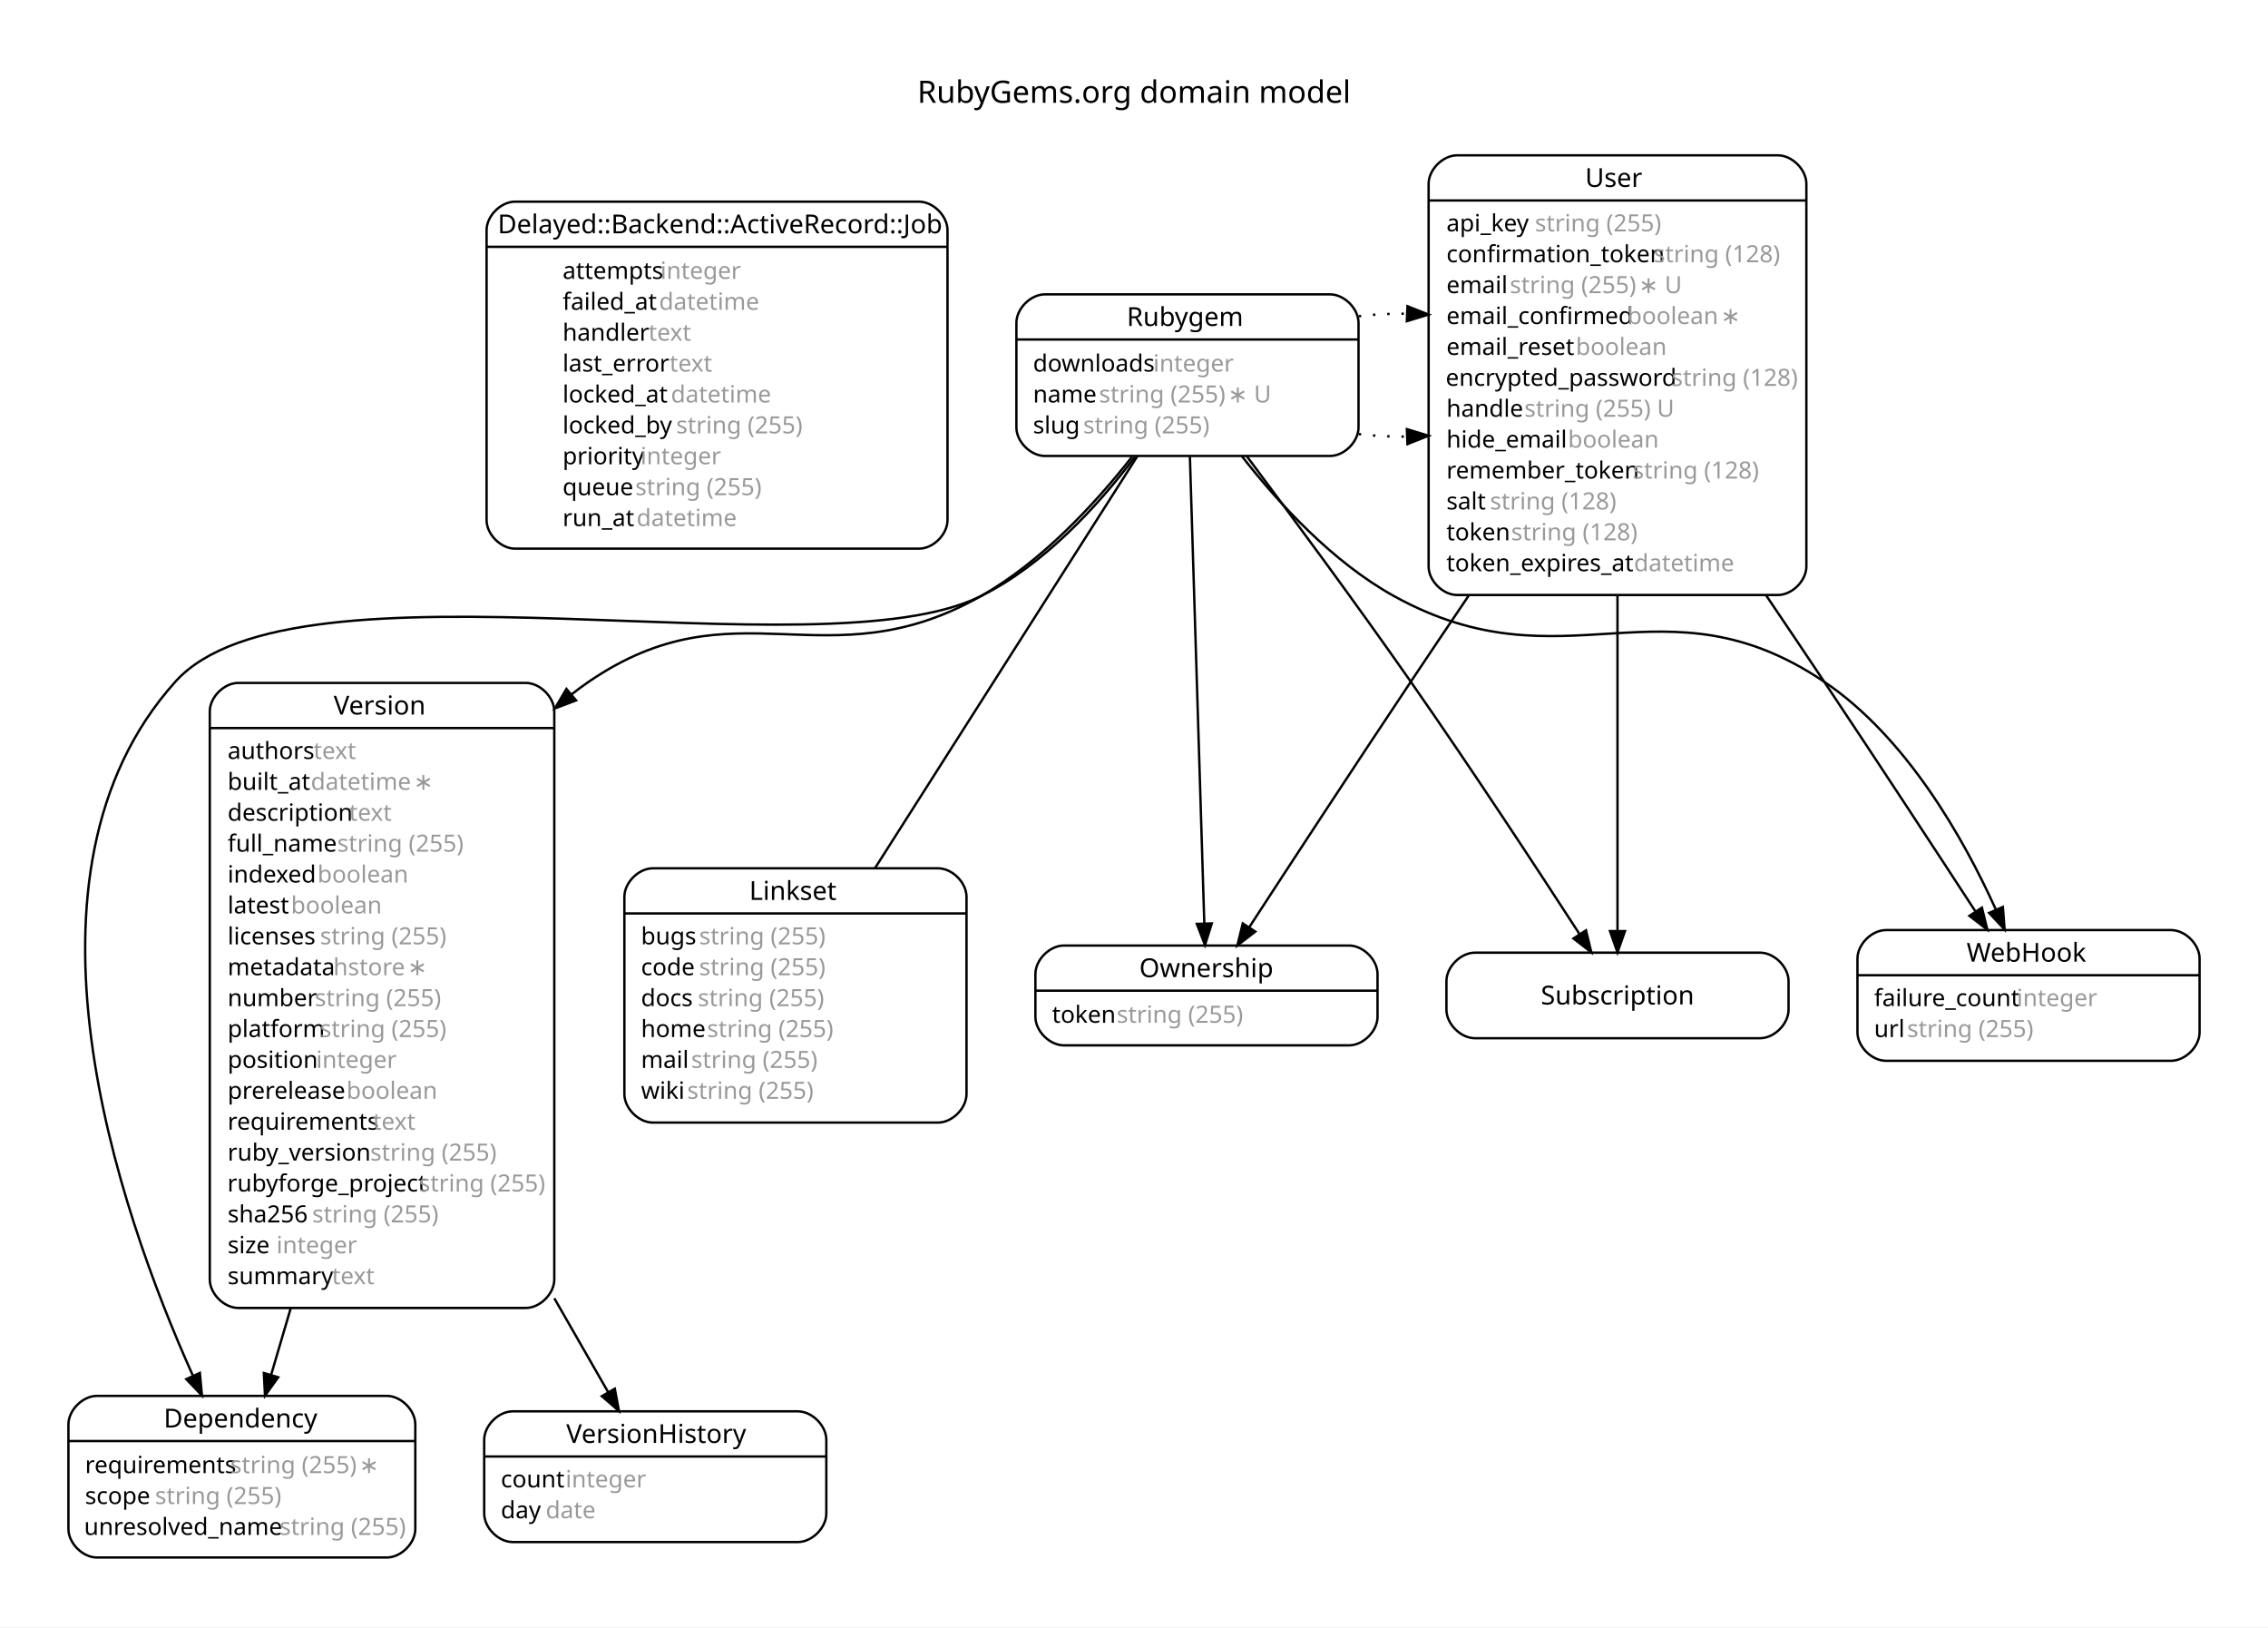
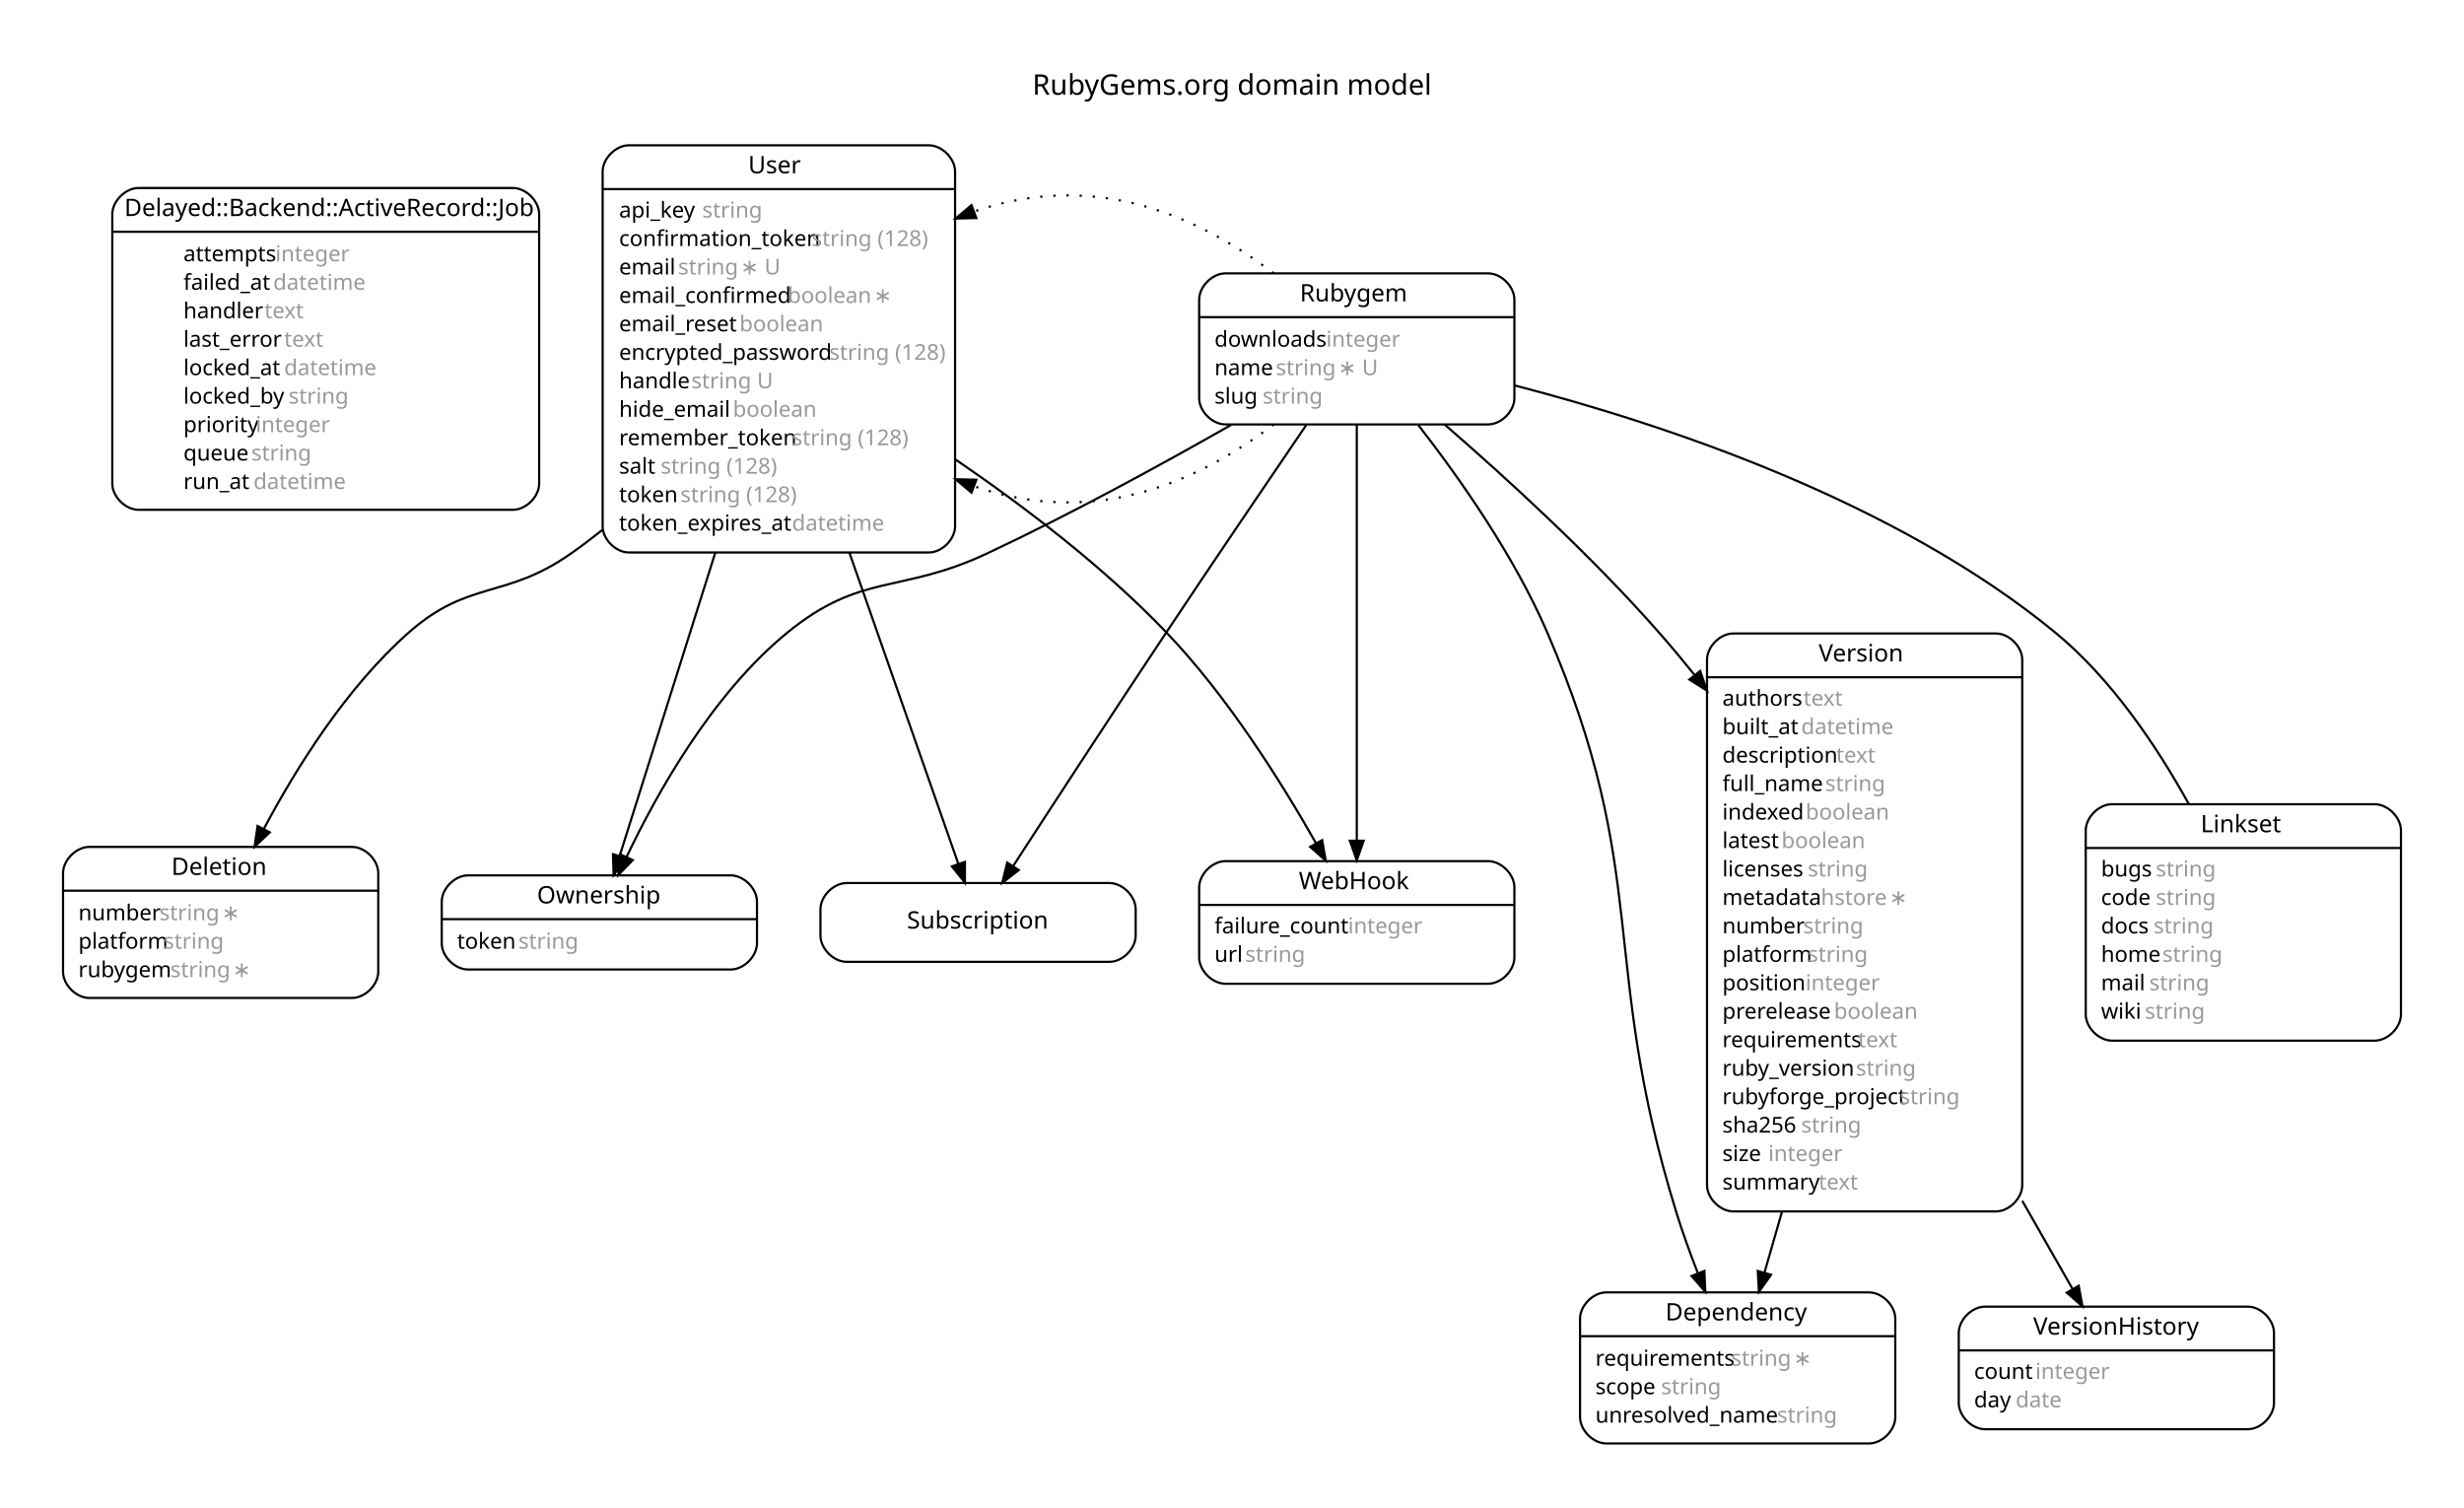
- <svg xmlns="http://www.w3.org/2000/svg" width="955pt" height="685pt" viewBox="0.00 0.00 954.60 684.60">
-   <g id="graph0" class="graph" transform="scale(1 1) rotate(0) translate(28.8 655.8)">
-     <polygon fill="white" stroke="none" points="-28.8,28.8 -28.8,-655.8 925.8,-655.8 925.8,28.8 -28.8,28.8" />
-     <text text-anchor="middle" x="448.5" y="-612.6" font-family="Arial BoldMT" font-size="13.00">RubyGems.org domain model</text>
+ <svg xmlns="http://www.w3.org/2000/svg" width="1126pt" height="689pt" viewBox="0.00 0.00 1125.60 688.60">
+   <g id="graph0" class="graph" transform="scale(1 1) rotate(0) translate(28.8 659.8)">
+     <polygon fill="white" stroke="none" points="-28.8,28.8 -28.8,-659.8 1096.8,-659.8 1096.8,28.8 -28.8,28.8" />
+     <text text-anchor="middle" x="534" y="-616.6" font-family="Arial BoldMT" font-size="13.00">RubyGems.org domain model</text>
    <g id="node1" class="node">
-       <path fill="none" stroke="black" d="M188,-425C188,-425 358,-425 358,-425 364,-425 370,-431 370,-437 370,-437 370,-559 370,-559 370,-565 364,-571 358,-571 358,-571 188,-571 188,-571 182,-571 176,-565 176,-559 176,-559 176,-437 176,-437 176,-431 182,-425 188,-425" />
-       <text text-anchor="start" x="180.674" y="-557.7" font-family="Arial BoldMT" font-size="11.00">Delayed::Backend::ActiveRecord::Job</text>
-       <polyline fill="none" stroke="black" points="176,-552 370,-552 " />
-       <text text-anchor="start" x="208" y="-538.5" font-family="ArialMT" font-size="10.00">attempts </text>
-       <text text-anchor="start" x="249.128" y="-538.5" font-family="Arail ItalicMT" font-size="10.00" fill="#999999">integer</text>
-       <text text-anchor="start" x="208" y="-525.5" font-family="ArialMT" font-size="10.00">failed_at </text>
-       <text text-anchor="start" x="248.586" y="-525.5" font-family="Arail ItalicMT" font-size="10.00" fill="#999999">datetime</text>
-       <text text-anchor="start" x="208" y="-512.5" font-family="ArialMT" font-size="10.00">handler </text>
-       <text text-anchor="start" x="244.138" y="-512.5" font-family="Arail ItalicMT" font-size="10.00" fill="#999999">text</text>
-       <text text-anchor="start" x="208" y="-499.5" font-family="ArialMT" font-size="10.00">last_error </text>
-       <text text-anchor="start" x="253.015" y="-499.5" font-family="Arail ItalicMT" font-size="10.00" fill="#999999">text</text>
-       <text text-anchor="start" x="208" y="-486.5" font-family="ArialMT" font-size="10.00">locked_at </text>
-       <text text-anchor="start" x="253.586" y="-486.5" font-family="Arail ItalicMT" font-size="10.00" fill="#999999">datetime</text>
-       <text text-anchor="start" x="208" y="-473.5" font-family="ArialMT" font-size="10.00">locked_by </text>
-       <text text-anchor="start" x="255.808" y="-473.5" font-family="Arail ItalicMT" font-size="10.00" fill="#999999">string (255)</text>
-       <text text-anchor="start" x="208" y="-460.5" font-family="ArialMT" font-size="10.00">priority </text>
-       <text text-anchor="start" x="240.783" y="-460.5" font-family="Arail ItalicMT" font-size="10.00" fill="#999999">integer</text>
-       <text text-anchor="start" x="208" y="-447.5" font-family="ArialMT" font-size="10.00">queue </text>
-       <text text-anchor="start" x="238.586" y="-447.5" font-family="Arail ItalicMT" font-size="10.00" fill="#999999">string (255)</text>
-       <text text-anchor="start" x="208" y="-434.5" font-family="ArialMT" font-size="10.00">run_at </text>
-       <text text-anchor="start" x="239.133" y="-434.5" font-family="Arail ItalicMT" font-size="10.00" fill="#999999">datetime</text>
+       <path fill="none" stroke="black" d="M34.5,-427C34.5,-427 205.5,-427 205.5,-427 211.5,-427 217.5,-433 217.5,-439 217.5,-439 217.5,-562 217.5,-562 217.5,-568 211.5,-574 205.5,-574 205.5,-574 34.5,-574 34.5,-574 28.5,-574 22.5,-568 22.5,-562 22.5,-562 22.5,-439 22.5,-439 22.5,-433 28.5,-427 34.5,-427" />
+       <text text-anchor="start" x="28" y="-561.2" font-family="Arial BoldMT" font-size="11.00">Delayed::Backend::ActiveRecord::Job</text>
+       <polyline fill="none" stroke="black" points="22.5,-554 217.5,-554 " />
+       <text text-anchor="start" x="55" y="-540.5" font-family="ArialMT" font-size="10.00">attempts </text>
+       <text text-anchor="start" x="97" y="-540.5" font-family="Arail ItalicMT" font-size="10.00" fill="#999999">integer</text>
+       <text text-anchor="start" x="55" y="-527.5" font-family="ArialMT" font-size="10.00">failed_at </text>
+       <text text-anchor="start" x="96" y="-527.5" font-family="Arail ItalicMT" font-size="10.00" fill="#999999">datetime</text>
+       <text text-anchor="start" x="55" y="-514.5" font-family="ArialMT" font-size="10.00">handler </text>
+       <text text-anchor="start" x="92" y="-514.5" font-family="Arail ItalicMT" font-size="10.00" fill="#999999">text</text>
+       <text text-anchor="start" x="55" y="-501.5" font-family="ArialMT" font-size="10.00">last_error </text>
+       <text text-anchor="start" x="101" y="-501.5" font-family="Arail ItalicMT" font-size="10.00" fill="#999999">text</text>
+       <text text-anchor="start" x="55" y="-488.5" font-family="ArialMT" font-size="10.00">locked_at </text>
+       <text text-anchor="start" x="101" y="-488.5" font-family="Arail ItalicMT" font-size="10.00" fill="#999999">datetime</text>
+       <text text-anchor="start" x="55" y="-475.5" font-family="ArialMT" font-size="10.00">locked_by </text>
+       <text text-anchor="start" x="103" y="-475.5" font-family="Arail ItalicMT" font-size="10.00" fill="#999999">string</text>
+       <text text-anchor="start" x="55" y="-462.5" font-family="ArialMT" font-size="10.00">priority </text>
+       <text text-anchor="start" x="88" y="-462.5" font-family="Arail ItalicMT" font-size="10.00" fill="#999999">integer</text>
+       <text text-anchor="start" x="55" y="-449.5" font-family="ArialMT" font-size="10.00">queue </text>
+       <text text-anchor="start" x="86" y="-449.5" font-family="Arail ItalicMT" font-size="10.00" fill="#999999">string</text>
+       <text text-anchor="start" x="55" y="-436.5" font-family="ArialMT" font-size="10.00">run_at </text>
+       <text text-anchor="start" x="87" y="-436.5" font-family="Arail ItalicMT" font-size="10.00" fill="#999999">datetime</text>
    </g>
    <g id="node2" class="node">
-       <path fill="none" stroke="black" d="M12,-0.5C12,-0.5 134,-0.5 134,-0.5 140,-0.5 146,-6.5 146,-12.5 146,-12.5 146,-56.5 146,-56.5 146,-62.5 140,-68.5 134,-68.5 134,-68.5 12,-68.5 12,-68.5 6,-68.5 0,-62.5 0,-56.5 0,-56.5 0,-12.5 0,-12.5 0,-6.5 6,-0.5 12,-0.5" />
-       <text text-anchor="start" x="40.116" y="-55.2" font-family="Arial BoldMT" font-size="11.00">Dependency</text>
-       <polyline fill="none" stroke="black" points="0,-49.5 146,-49.5 " />
-       <text text-anchor="start" x="7" y="-36" font-family="ArialMT" font-size="10.00">requirements </text>
-       <text text-anchor="start" x="68.138" y="-36" font-family="Arail ItalicMT" font-size="10.00" fill="#999999">string (255) ∗</text>
-       <text text-anchor="start" x="7" y="-23" font-family="ArialMT" font-size="10.00">scope </text>
-       <text text-anchor="start" x="36.463" y="-23" font-family="Arail ItalicMT" font-size="10.00" fill="#999999">string (255)</text>
-       <text text-anchor="start" x="6.574" y="-10" font-family="ArialMT" font-size="10.00">unresolved_name </text>
-       <text text-anchor="start" x="88.85" y="-10" font-family="Arail ItalicMT" font-size="10.00" fill="#999999">string (255)</text>
+       <path fill="none" stroke="black" d="M12,-204C12,-204 132,-204 132,-204 138,-204 144,-210 144,-216 144,-216 144,-261 144,-261 144,-267 138,-273 132,-273 132,-273 12,-273 12,-273 6,-273 0,-267 0,-261 0,-261 0,-216 0,-216 0,-210 6,-204 12,-204" />
+       <text text-anchor="start" x="49.5" y="-260.2" font-family="Arial BoldMT" font-size="11.00">Deletion</text>
+       <polyline fill="none" stroke="black" points="0,-253 144,-253 " />
+       <text text-anchor="start" x="7" y="-239.5" font-family="ArialMT" font-size="10.00">number </text>
+       <text text-anchor="start" x="44" y="-239.5" font-family="Arail ItalicMT" font-size="10.00" fill="#999999">string ∗</text>
+       <text text-anchor="start" x="7" y="-226.5" font-family="ArialMT" font-size="10.00">platform </text>
+       <text text-anchor="start" x="46" y="-226.5" font-family="Arail ItalicMT" font-size="10.00" fill="#999999">string</text>
+       <text text-anchor="start" x="7" y="-213.5" font-family="ArialMT" font-size="10.00">rubygem </text>
+       <text text-anchor="start" x="49" y="-213.5" font-family="Arail ItalicMT" font-size="10.00" fill="#999999">string ∗</text>
    </g>
    <g id="node3" class="node">
-       <path fill="none" stroke="black" d="M246,-183.5C246,-183.5 366,-183.5 366,-183.5 372,-183.5 378,-189.5 378,-195.5 378,-195.5 378,-278.5 378,-278.5 378,-284.5 372,-290.5 366,-290.5 366,-290.5 246,-290.5 246,-290.5 240,-290.5 234,-284.5 234,-278.5 234,-278.5 234,-195.5 234,-195.5 234,-189.5 240,-183.5 246,-183.5" />
-       <text text-anchor="start" x="286.573" y="-277.2" font-family="Arial BoldMT" font-size="11.00">Linkset</text>
-       <polyline fill="none" stroke="black" points="234,-271.5 378,-271.5 " />
-       <text text-anchor="start" x="241" y="-258.5" font-family="ArialMT" font-size="10.00">bugs </text>
-       <text text-anchor="start" x="265.463" y="-258.5" font-family="Arail ItalicMT" font-size="10.00" fill="#999999">string (255)</text>
-       <text text-anchor="start" x="241" y="-245.5" font-family="ArialMT" font-size="10.00">code </text>
-       <text text-anchor="start" x="265.463" y="-245.5" font-family="Arail ItalicMT" font-size="10.00" fill="#999999">string (255)</text>
-       <text text-anchor="start" x="241" y="-232.5" font-family="ArialMT" font-size="10.00">docs </text>
-       <text text-anchor="start" x="264.901" y="-232.5" font-family="Arail ItalicMT" font-size="10.00" fill="#999999">string (255)</text>
-       <text text-anchor="start" x="241" y="-219.5" font-family="ArialMT" font-size="10.00">home </text>
-       <text text-anchor="start" x="268.793" y="-219.5" font-family="Arail ItalicMT" font-size="10.00" fill="#999999">string (255)</text>
-       <text text-anchor="start" x="241" y="-206.5" font-family="ArialMT" font-size="10.00">mail </text>
-       <text text-anchor="start" x="262.113" y="-206.5" font-family="Arail ItalicMT" font-size="10.00" fill="#999999">string (255)</text>
-       <text text-anchor="start" x="241" y="-193.5" font-family="ArialMT" font-size="10.00">wiki </text>
-       <text text-anchor="start" x="260.443" y="-193.5" font-family="Arail ItalicMT" font-size="10.00" fill="#999999">string (255)</text>
+       <path fill="none" stroke="black" d="M705,-0.5C705,-0.5 825,-0.5 825,-0.5 831,-0.5 837,-6.5 837,-12.5 837,-12.5 837,-57.5 837,-57.5 837,-63.5 831,-69.5 825,-69.5 825,-69.5 705,-69.5 705,-69.5 699,-69.5 693,-63.5 693,-57.5 693,-57.5 693,-12.5 693,-12.5 693,-6.5 699,-0.5 705,-0.5" />
+       <text text-anchor="start" x="732" y="-56.7" font-family="Arial BoldMT" font-size="11.00">Dependency</text>
+       <polyline fill="none" stroke="black" points="693,-49.5 837,-49.5 " />
+       <text text-anchor="start" x="700" y="-36" font-family="ArialMT" font-size="10.00">requirements </text>
+       <text text-anchor="start" x="762" y="-36" font-family="Arail ItalicMT" font-size="10.00" fill="#999999">string ∗</text>
+       <text text-anchor="start" x="700" y="-23" font-family="ArialMT" font-size="10.00">scope </text>
+       <text text-anchor="start" x="730" y="-23" font-family="Arail ItalicMT" font-size="10.00" fill="#999999">string</text>
+       <text text-anchor="start" x="700" y="-10" font-family="ArialMT" font-size="10.00">unresolved_name </text>
+       <text text-anchor="start" x="783" y="-10" font-family="Arail ItalicMT" font-size="10.00" fill="#999999">string</text>
    </g>
    <g id="node4" class="node">
-       <path fill="none" stroke="black" d="M419,-216C419,-216 539,-216 539,-216 545,-216 551,-222 551,-228 551,-228 551,-246 551,-246 551,-252 545,-258 539,-258 539,-258 419,-258 419,-258 413,-258 407,-252 407,-246 407,-246 407,-228 407,-228 407,-222 413,-216 419,-216" />
-       <text text-anchor="start" x="450.711" y="-244.7" font-family="Arial BoldMT" font-size="11.00">Ownership</text>
-       <polyline fill="none" stroke="black" points="407,-239 551,-239 " />
-       <text text-anchor="start" x="414" y="-225.5" font-family="ArialMT" font-size="10.00">token </text>
-       <text text-anchor="start" x="441.241" y="-225.5" font-family="Arail ItalicMT" font-size="10.00" fill="#999999">string (255)</text>
+       <path fill="none" stroke="black" d="M936,-184.5C936,-184.5 1056,-184.5 1056,-184.5 1062,-184.5 1068,-190.5 1068,-196.5 1068,-196.5 1068,-280.5 1068,-280.5 1068,-286.5 1062,-292.5 1056,-292.5 1056,-292.5 936,-292.5 936,-292.5 930,-292.5 924,-286.5 924,-280.5 924,-280.5 924,-196.5 924,-196.5 924,-190.5 930,-184.5 936,-184.5" />
+       <text text-anchor="start" x="976.5" y="-279.7" font-family="Arial BoldMT" font-size="11.00">Linkset</text>
+       <polyline fill="none" stroke="black" points="924,-272.5 1068,-272.5 " />
+       <text text-anchor="start" x="931" y="-259.5" font-family="ArialMT" font-size="10.00">bugs </text>
+       <text text-anchor="start" x="956" y="-259.5" font-family="Arail ItalicMT" font-size="10.00" fill="#999999">string</text>
+       <text text-anchor="start" x="931" y="-246.5" font-family="ArialMT" font-size="10.00">code </text>
+       <text text-anchor="start" x="956" y="-246.5" font-family="Arail ItalicMT" font-size="10.00" fill="#999999">string</text>
+       <text text-anchor="start" x="931" y="-233.5" font-family="ArialMT" font-size="10.00">docs </text>
+       <text text-anchor="start" x="955" y="-233.5" font-family="Arail ItalicMT" font-size="10.00" fill="#999999">string</text>
+       <text text-anchor="start" x="931" y="-220.5" font-family="ArialMT" font-size="10.00">home </text>
+       <text text-anchor="start" x="959" y="-220.5" font-family="Arail ItalicMT" font-size="10.00" fill="#999999">string</text>
+       <text text-anchor="start" x="931" y="-207.5" font-family="ArialMT" font-size="10.00">mail </text>
+       <text text-anchor="start" x="953" y="-207.5" font-family="Arail ItalicMT" font-size="10.00" fill="#999999">string</text>
+       <text text-anchor="start" x="931" y="-194.5" font-family="ArialMT" font-size="10.00">wiki </text>
+       <text text-anchor="start" x="951" y="-194.5" font-family="Arail ItalicMT" font-size="10.00" fill="#999999">string</text>
    </g>
    <g id="node5" class="node">
-       <path fill="none" stroke="black" d="M411,-464C411,-464 531,-464 531,-464 537,-464 543,-470 543,-476 543,-476 543,-520 543,-520 543,-526 537,-532 531,-532 531,-532 411,-532 411,-532 405,-532 399,-526 399,-520 399,-520 399,-476 399,-476 399,-470 405,-464 411,-464" />
-       <text text-anchor="start" x="445.461" y="-518.7" font-family="Arial BoldMT" font-size="11.00">Rubygem</text>
-       <polyline fill="none" stroke="black" points="399,-513 543,-513 " />
-       <text text-anchor="start" x="406" y="-499.5" font-family="ArialMT" font-size="10.00">downloads </text>
-       <text text-anchor="start" x="456.591" y="-499.5" font-family="Arail ItalicMT" font-size="10.00" fill="#999999">integer</text>
-       <text text-anchor="start" x="406" y="-486.5" font-family="ArialMT" font-size="10.00">name </text>
-       <text text-anchor="start" x="433.793" y="-486.5" font-family="Arail ItalicMT" font-size="10.00" fill="#999999">string (255) ∗ U</text>
-       <text text-anchor="start" x="406" y="-473.5" font-family="ArialMT" font-size="10.00">slug </text>
-       <text text-anchor="start" x="427.123" y="-473.5" font-family="Arail ItalicMT" font-size="10.00" fill="#999999">string (255)</text>
+       <path fill="none" stroke="black" d="M185,-217C185,-217 305,-217 305,-217 311,-217 317,-223 317,-229 317,-229 317,-248 317,-248 317,-254 311,-260 305,-260 305,-260 185,-260 185,-260 179,-260 173,-254 173,-248 173,-248 173,-229 173,-229 173,-223 179,-217 185,-217" />
+       <text text-anchor="start" x="216.5" y="-247.2" font-family="Arial BoldMT" font-size="11.00">Ownership</text>
+       <polyline fill="none" stroke="black" points="173,-240 317,-240 " />
+       <text text-anchor="start" x="180" y="-226.5" font-family="ArialMT" font-size="10.00">token </text>
+       <text text-anchor="start" x="208" y="-226.5" font-family="Arail ItalicMT" font-size="10.00" fill="#999999">string</text>
+     </g>
+     <g id="node6" class="node">
+       <path fill="none" stroke="black" d="M531,-466C531,-466 651,-466 651,-466 657,-466 663,-472 663,-478 663,-478 663,-523 663,-523 663,-529 657,-535 651,-535 651,-535 531,-535 531,-535 525,-535 519,-529 519,-523 519,-523 519,-478 519,-478 519,-472 525,-466 531,-466" />
+       <text text-anchor="start" x="565" y="-522.2" font-family="Arial BoldMT" font-size="11.00">Rubygem</text>
+       <polyline fill="none" stroke="black" points="519,-515 663,-515 " />
+       <text text-anchor="start" x="526" y="-501.5" font-family="ArialMT" font-size="10.00">downloads </text>
+       <text text-anchor="start" x="577" y="-501.5" font-family="Arail ItalicMT" font-size="10.00" fill="#999999">integer</text>
+       <text text-anchor="start" x="526" y="-488.5" font-family="ArialMT" font-size="10.00">name </text>
+       <text text-anchor="start" x="554" y="-488.5" font-family="Arail ItalicMT" font-size="10.00" fill="#999999">string ∗ U</text>
+       <text text-anchor="start" x="526" y="-475.5" font-family="ArialMT" font-size="10.00">slug </text>
+       <text text-anchor="start" x="548" y="-475.5" font-family="Arail ItalicMT" font-size="10.00" fill="#999999">string</text>
+     </g>
+     <g id="edge2" class="edge">
+       <path fill="none" stroke="black" d="M618.996,-465.858C638.27,-441.07 663.012,-405.759 678,-371 725.777,-260.2 701.367,-221.28 737,-106 739.812,-96.903 743.287,-87.323 746.821,-78.269" />
+       <polygon fill="black" stroke="black" points="749.797,-79.31 750.208,-69.783 743.946,-76.975 749.797,-79.31" />
+     </g>
+     <g id="edge4" class="edge">
+       <path fill="none" stroke="black" d="M663.066,-483.822C732.327,-465.881 836.965,-430.945 910,-371 935.725,-349.886 956.462,-319.031 971.123,-292.515" />
+     </g>
+     <g id="edge5" class="edge">
+       <path fill="none" stroke="black" d="M533.65,-465.797C501.359,-447.411 460.001,-424.832 422,-407 382.625,-388.523 364.706,-398.49 331,-371 296.752,-343.069 271.409,-297.825 257.416,-268.367" />
+       <polygon fill="black" stroke="black" points="260.246,-266.981 253.607,-260.137 254.529,-269.628 260.246,-266.981" />
+     </g>
+     <g id="node7" class="node">
+       <path fill="none" stroke="black" d="M358,-220.5C358,-220.5 478,-220.5 478,-220.5 484,-220.5 490,-226.5 490,-232.5 490,-232.5 490,-244.5 490,-244.5 490,-250.5 484,-256.5 478,-256.5 478,-256.5 358,-256.5 358,-256.5 352,-256.5 346,-250.5 346,-244.5 346,-244.5 346,-232.5 346,-232.5 346,-226.5 352,-220.5 358,-220.5" />
+       <text text-anchor="start" x="385.5" y="-235.7" font-family="Arial BoldMT" font-size="11.00">Subscription</text>
+     </g>
+     <g id="edge9" class="edge">
+       <path fill="none" stroke="black" d="M567.955,-465.78C550.333,-439.919 525.493,-403.298 504,-371 479.348,-333.955 451.194,-290.727 434.011,-264.238" />
+       <polygon fill="black" stroke="black" points="436.585,-262.418 429.046,-256.58 431.299,-265.845 436.585,-262.418" />
+     </g>
+     <g id="node8" class="node">
+       <path fill="none" stroke="black" d="M258.5,-407.5C258.5,-407.5 395.5,-407.5 395.5,-407.5 401.5,-407.5 407.5,-413.5 407.5,-419.5 407.5,-419.5 407.5,-581.5 407.5,-581.5 407.5,-587.5 401.5,-593.5 395.5,-593.5 395.5,-593.5 258.5,-593.5 258.5,-593.5 252.5,-593.5 246.5,-587.5 246.5,-581.5 246.5,-581.5 246.5,-419.5 246.5,-419.5 246.5,-413.5 252.5,-407.5 258.5,-407.5" />
+       <text text-anchor="start" x="313" y="-580.7" font-family="Arial BoldMT" font-size="11.00">User</text>
+       <polyline fill="none" stroke="black" points="246.5,-573.5 407.5,-573.5 " />
+       <text text-anchor="start" x="254" y="-560.5" font-family="ArialMT" font-size="10.00">api_key </text>
+       <text text-anchor="start" x="292" y="-560.5" font-family="Arail ItalicMT" font-size="10.00" fill="#999999">string</text>
+       <text text-anchor="start" x="254" y="-547.5" font-family="ArialMT" font-size="10.00">confirmation_token </text>
+       <text text-anchor="start" x="342" y="-547.5" font-family="Arail ItalicMT" font-size="10.00" fill="#999999">string (128)</text>
+       <text text-anchor="start" x="254" y="-534.5" font-family="ArialMT" font-size="10.00">email </text>
+       <text text-anchor="start" x="281" y="-534.5" font-family="Arail ItalicMT" font-size="10.00" fill="#999999">string ∗ U</text>
+       <text text-anchor="start" x="254" y="-521.5" font-family="ArialMT" font-size="10.00">email_confirmed </text>
+       <text text-anchor="start" x="331" y="-521.5" font-family="Arail ItalicMT" font-size="10.00" fill="#999999">boolean ∗</text>
+       <text text-anchor="start" x="254" y="-508.5" font-family="ArialMT" font-size="10.00">email_reset </text>
+       <text text-anchor="start" x="309" y="-508.5" font-family="Arail ItalicMT" font-size="10.00" fill="#999999">boolean</text>
+       <text text-anchor="start" x="254" y="-495.5" font-family="ArialMT" font-size="10.00">encrypted_password </text>
+       <text text-anchor="start" x="350" y="-495.5" font-family="Arail ItalicMT" font-size="10.00" fill="#999999">string (128)</text>
+       <text text-anchor="start" x="254" y="-482.5" font-family="ArialMT" font-size="10.00">handle </text>
+       <text text-anchor="start" x="287" y="-482.5" font-family="Arail ItalicMT" font-size="10.00" fill="#999999">string U</text>
+       <text text-anchor="start" x="254" y="-469.5" font-family="ArialMT" font-size="10.00">hide_email </text>
+       <text text-anchor="start" x="306" y="-469.5" font-family="Arail ItalicMT" font-size="10.00" fill="#999999">boolean</text>
+       <text text-anchor="start" x="254" y="-456.5" font-family="ArialMT" font-size="10.00">remember_token </text>
+       <text text-anchor="start" x="333" y="-456.5" font-family="Arail ItalicMT" font-size="10.00" fill="#999999">string (128)</text>
+       <text text-anchor="start" x="254" y="-443.5" font-family="ArialMT" font-size="10.00">salt </text>
+       <text text-anchor="start" x="273" y="-443.5" font-family="Arail ItalicMT" font-size="10.00" fill="#999999">string (128)</text>
+       <text text-anchor="start" x="254" y="-430.5" font-family="ArialMT" font-size="10.00">token </text>
+       <text text-anchor="start" x="282" y="-430.5" font-family="Arail ItalicMT" font-size="10.00" fill="#999999">string (128)</text>
+       <text text-anchor="start" x="254" y="-417.5" font-family="ArialMT" font-size="10.00">token_expires_at </text>
+       <text text-anchor="start" x="333" y="-417.5" font-family="Arail ItalicMT" font-size="10.00" fill="#999999">datetime</text>
+     </g>
+     <g id="edge7" class="edge">
+       <path fill="none" stroke="black" stroke-dasharray="1,5" d="M553.05,-465.975C507.438,-431.444 461.825,-422.034 416.212,-437.743" />
+       <polygon fill="black" stroke="black" points="414.996,-434.835 407.695,-440.968 417.228,-440.727 414.996,-434.835" />
+     </g>
+     <g id="edge8" class="edge">
+       <path fill="none" stroke="black" stroke-dasharray="1,5" d="M553.05,-535.025C507.438,-569.556 461.825,-578.966 416.212,-563.257" />
+       <polygon fill="black" stroke="black" points="417.228,-560.273 407.695,-560.032 414.996,-566.165 417.228,-560.273" />
+     </g>
+     <g id="node9" class="node">
+       <path fill="none" stroke="black" d="M763,-106.5C763,-106.5 883,-106.5 883,-106.5 889,-106.5 895,-112.5 895,-118.5 895,-118.5 895,-358.5 895,-358.5 895,-364.5 889,-370.5 883,-370.5 883,-370.5 763,-370.5 763,-370.5 757,-370.5 751,-364.5 751,-358.5 751,-358.5 751,-118.5 751,-118.5 751,-112.5 757,-106.5 763,-106.5" />
+       <text text-anchor="start" x="802" y="-357.7" font-family="Arial BoldMT" font-size="11.00">Version</text>
+       <polyline fill="none" stroke="black" points="751,-350.5 895,-350.5 " />
+       <text text-anchor="start" x="758" y="-337.5" font-family="ArialMT" font-size="10.00">authors </text>
+       <text text-anchor="start" x="795" y="-337.5" font-family="Arail ItalicMT" font-size="10.00" fill="#999999">text</text>
+       <text text-anchor="start" x="758" y="-324.5" font-family="ArialMT" font-size="10.00">built_at </text>
+       <text text-anchor="start" x="794" y="-324.5" font-family="Arail ItalicMT" font-size="10.00" fill="#999999">datetime</text>
+       <text text-anchor="start" x="758" y="-311.5" font-family="ArialMT" font-size="10.00">description </text>
+       <text text-anchor="start" x="810" y="-311.5" font-family="Arail ItalicMT" font-size="10.00" fill="#999999">text</text>
+       <text text-anchor="start" x="758" y="-298.5" font-family="ArialMT" font-size="10.00">full_name </text>
+       <text text-anchor="start" x="805" y="-298.5" font-family="Arail ItalicMT" font-size="10.00" fill="#999999">string</text>
+       <text text-anchor="start" x="758" y="-285.5" font-family="ArialMT" font-size="10.00">indexed </text>
+       <text text-anchor="start" x="796" y="-285.5" font-family="Arail ItalicMT" font-size="10.00" fill="#999999">boolean</text>
+       <text text-anchor="start" x="758" y="-272.5" font-family="ArialMT" font-size="10.00">latest </text>
+       <text text-anchor="start" x="785" y="-272.5" font-family="Arail ItalicMT" font-size="10.00" fill="#999999">boolean</text>
+       <text text-anchor="start" x="758" y="-259.5" font-family="ArialMT" font-size="10.00">licenses </text>
+       <text text-anchor="start" x="797" y="-259.5" font-family="Arail ItalicMT" font-size="10.00" fill="#999999">string</text>
+       <text text-anchor="start" x="758" y="-246.5" font-family="ArialMT" font-size="10.00">metadata </text>
+       <text text-anchor="start" x="803" y="-246.5" font-family="Arail ItalicMT" font-size="10.00" fill="#999999">hstore ∗</text>
+       <text text-anchor="start" x="758" y="-233.5" font-family="ArialMT" font-size="10.00">number </text>
+       <text text-anchor="start" x="795" y="-233.5" font-family="Arail ItalicMT" font-size="10.00" fill="#999999">string</text>
+       <text text-anchor="start" x="758" y="-220.5" font-family="ArialMT" font-size="10.00">platform </text>
+       <text text-anchor="start" x="797" y="-220.5" font-family="Arail ItalicMT" font-size="10.00" fill="#999999">string</text>
+       <text text-anchor="start" x="758" y="-207.5" font-family="ArialMT" font-size="10.00">position </text>
+       <text text-anchor="start" x="796" y="-207.5" font-family="Arail ItalicMT" font-size="10.00" fill="#999999">integer</text>
+       <text text-anchor="start" x="758" y="-194.5" font-family="ArialMT" font-size="10.00">prerelease </text>
+       <text text-anchor="start" x="809" y="-194.5" font-family="Arail ItalicMT" font-size="10.00" fill="#999999">boolean</text>
+       <text text-anchor="start" x="758" y="-181.5" font-family="ArialMT" font-size="10.00">requirements </text>
+       <text text-anchor="start" x="820" y="-181.5" font-family="Arail ItalicMT" font-size="10.00" fill="#999999">text</text>
+       <text text-anchor="start" x="758" y="-168.5" font-family="ArialMT" font-size="10.00">ruby_version </text>
+       <text text-anchor="start" x="819" y="-168.5" font-family="Arail ItalicMT" font-size="10.00" fill="#999999">string</text>
+       <text text-anchor="start" x="758" y="-155.5" font-family="ArialMT" font-size="10.00">rubyforge_project </text>
+       <text text-anchor="start" x="839" y="-155.5" font-family="Arail ItalicMT" font-size="10.00" fill="#999999">string</text>
+       <text text-anchor="start" x="758" y="-142.5" font-family="ArialMT" font-size="10.00">sha256 </text>
+       <text text-anchor="start" x="794" y="-142.5" font-family="Arail ItalicMT" font-size="10.00" fill="#999999">string</text>
+       <text text-anchor="start" x="758" y="-129.5" font-family="ArialMT" font-size="10.00">size </text>
+       <text text-anchor="start" x="779" y="-129.5" font-family="Arail ItalicMT" font-size="10.00" fill="#999999">integer</text>
+       <text text-anchor="start" x="758" y="-116.5" font-family="ArialMT" font-size="10.00">summary </text>
+       <text text-anchor="start" x="802" y="-116.5" font-family="Arail ItalicMT" font-size="10.00" fill="#999999">text</text>
+     </g>
+     <g id="edge10" class="edge">
+       <path fill="none" stroke="black" d="M631.081,-465.998C659.766,-441.137 698.535,-405.677 729,-371 734.441,-364.807 739.87,-358.304 745.22,-351.643" />
+       <polygon fill="black" stroke="black" points="747.87,-353.371 750.99,-344.361 742.932,-349.459 747.87,-353.371" />
+     </g>
+     <g id="node11" class="node">
+       <path fill="none" stroke="black" d="M531,-210.5C531,-210.5 651,-210.5 651,-210.5 657,-210.5 663,-216.5 663,-222.5 663,-222.5 663,-254.5 663,-254.5 663,-260.5 657,-266.5 651,-266.5 651,-266.5 531,-266.5 531,-266.5 525,-266.5 519,-260.5 519,-254.5 519,-254.5 519,-222.5 519,-222.5 519,-216.5 525,-210.5 531,-210.5" />
+       <text text-anchor="start" x="564.5" y="-253.7" font-family="Arial BoldMT" font-size="11.00">WebHook</text>
+       <polyline fill="none" stroke="black" points="519,-246.5 663,-246.5 " />
+       <text text-anchor="start" x="526" y="-233.5" font-family="ArialMT" font-size="10.00">failure_count </text>
+       <text text-anchor="start" x="587" y="-233.5" font-family="Arail ItalicMT" font-size="10.00" fill="#999999">integer</text>
+       <text text-anchor="start" x="526" y="-220.5" font-family="ArialMT" font-size="10.00">url </text>
+       <text text-anchor="start" x="540" y="-220.5" font-family="Arail ItalicMT" font-size="10.00" fill="#999999">string</text>
+     </g>
+     <g id="edge11" class="edge">
+       <path fill="none" stroke="black" d="M591,-465.776C591,-416.854 591,-326.546 591,-276.073" />
+       <polygon fill="black" stroke="black" points="594.15,-275.832 591,-266.832 587.85,-275.832 594.15,-275.832" />
    </g>
    <g id="edge1" class="edge">
-       <path fill="none" stroke="black" d="M448.891,-463.592C433.337,-443.028 410.598,-418.163 384,-405 316.103,-371.398 95.661,-425.326 45,-369 -27.753,-288.112 20.898,-147.138 52.28,-77.246" />
-       <polygon fill="black" stroke="black" points="55.32,-78.173 56.201,-68.678 49.592,-75.551 55.32,-78.173" />
+       <path fill="none" stroke="black" d="M246.322,-417.777C241.592,-413.994 236.803,-410.374 232,-407 202.073,-385.975 185.444,-395.177 158,-371 129.59,-345.972 106.706,-309.427 91.707,-281.212" />
+       <polygon fill="black" stroke="black" points="94.446,-279.65 87.498,-273.118 88.856,-282.557 94.446,-279.65" />
+     </g>
+     <g id="edge6" class="edge">
+       <path fill="none" stroke="black" d="M297.974,-407.468C282.645,-358.864 264.869,-302.498 254.299,-268.983" />
+       <polygon fill="black" stroke="black" points="257.228,-267.797 251.516,-260.162 251.219,-269.692 257.228,-267.797" />
+     </g>
+     <g id="edge12" class="edge">
+       <path fill="none" stroke="black" d="M359.211,-407.468C376.877,-356.994 397.472,-298.15 408.998,-265.219" />
+       <polygon fill="black" stroke="black" points="411.999,-266.182 411.999,-256.647 406.052,-264.101 411.999,-266.182" />
+     </g>
+     <g id="edge13" class="edge">
+       <path fill="none" stroke="black" d="M407.635,-450.016C439.704,-428.122 475.638,-400.623 504,-371 531.913,-341.846 556.533,-302.653 572.394,-274.656" />
+       <polygon fill="black" stroke="black" points="575.191,-276.106 576.829,-266.713 569.691,-273.035 575.191,-276.106" />
    </g>
    <g id="edge3" class="edge">
-       <path fill="none" stroke="black" d="M449.935,-463.934C422.047,-420.159 372.551,-342.465 339.504,-290.591" />
-     </g>
-     <g id="edge4" class="edge">
-       <path fill="none" stroke="black" d="M472.021,-463.934C473.597,-412.922 476.595,-315.853 478.096,-267.252" />
-       <polygon fill="black" stroke="black" points="481.246,-267.3 478.376,-258.207 474.949,-267.105 481.246,-267.3" />
-     </g>
-     <g id="node6" class="node">
-       <path fill="none" stroke="black" d="M592,-219C592,-219 712,-219 712,-219 718,-219 724,-225 724,-231 724,-231 724,-243 724,-243 724,-249 718,-255 712,-255 712,-255 592,-255 592,-255 586,-255 580,-249 580,-243 580,-243 580,-231 580,-231 580,-225 586,-219 592,-219" />
-       <text text-anchor="start" x="619.734" y="-233.2" font-family="Arial BoldMT" font-size="11.00">Subscription</text>
-     </g>
-     <g id="edge8" class="edge">
-       <path fill="none" stroke="black" d="M495.977,-463.893C515.175,-438.23 542.183,-401.658 565,-369 590.507,-332.492 618.832,-289.32 636.028,-262.8" />
-       <polygon fill="black" stroke="black" points="638.746,-264.398 640.991,-255.13 633.457,-260.975 638.746,-264.398" />
-     </g>
-     <g id="node7" class="node">
-       <path fill="none" stroke="black" d="M584.5,-405.5C584.5,-405.5 719.5,-405.5 719.5,-405.5 725.5,-405.5 731.5,-411.5 731.5,-417.5 731.5,-417.5 731.5,-578.5 731.5,-578.5 731.5,-584.5 725.5,-590.5 719.5,-590.5 719.5,-590.5 584.5,-590.5 584.5,-590.5 578.5,-590.5 572.5,-584.5 572.5,-578.5 572.5,-578.5 572.5,-417.5 572.5,-417.5 572.5,-411.5 578.5,-405.5 584.5,-405.5" />
-       <text text-anchor="start" x="638.388" y="-577.2" font-family="Arial BoldMT" font-size="11.00">User</text>
-       <polyline fill="none" stroke="black" points="572.5,-571.5 731.5,-571.5 " />
-       <text text-anchor="start" x="580" y="-558.5" font-family="ArialMT" font-size="10.00">api_key </text>
-       <text text-anchor="start" x="617.246" y="-558.5" font-family="Arail ItalicMT" font-size="10.00" fill="#999999">string (255)</text>
-       <text text-anchor="start" x="580" y="-545.5" font-family="ArialMT" font-size="10.00">confirmation_token </text>
-       <text text-anchor="start" x="667.271" y="-545.5" font-family="Arail ItalicMT" font-size="10.00" fill="#999999">string (128)</text>
-       <text text-anchor="start" x="580" y="-532.5" font-family="ArialMT" font-size="10.00">email </text>
-       <text text-anchor="start" x="606.675" y="-532.5" font-family="Arail ItalicMT" font-size="10.00" fill="#999999">string (255) ∗ U</text>
-       <text text-anchor="start" x="580" y="-519.5" font-family="ArialMT" font-size="10.00">email_confirmed </text>
-       <text text-anchor="start" x="656.143" y="-519.5" font-family="Arail ItalicMT" font-size="10.00" fill="#999999">boolean ∗</text>
-       <text text-anchor="start" x="580" y="-506.5" font-family="ArialMT" font-size="10.00">email_reset </text>
-       <text text-anchor="start" x="634.468" y="-506.5" font-family="Arail ItalicMT" font-size="10.00" fill="#999999">boolean</text>
-       <text text-anchor="start" x="579.685" y="-493.5" font-family="ArialMT" font-size="10.00">encrypted_password </text>
-       <text text-anchor="start" x="674.739" y="-493.5" font-family="Arail ItalicMT" font-size="10.00" fill="#999999">string (128)</text>
-       <text text-anchor="start" x="580" y="-480.5" font-family="ArialMT" font-size="10.00">handle </text>
-       <text text-anchor="start" x="612.808" y="-480.5" font-family="Arail ItalicMT" font-size="10.00" fill="#999999">string (255) U</text>
-       <text text-anchor="start" x="580" y="-467.5" font-family="ArialMT" font-size="10.00">hide_email </text>
-       <text text-anchor="start" x="631.143" y="-467.5" font-family="Arail ItalicMT" font-size="10.00" fill="#999999">boolean</text>
-       <text text-anchor="start" x="580" y="-454.5" font-family="ArialMT" font-size="10.00">remember_token </text>
-       <text text-anchor="start" x="658.369" y="-454.5" font-family="Arail ItalicMT" font-size="10.00" fill="#999999">string (128)</text>
-       <text text-anchor="start" x="580" y="-441.5" font-family="ArialMT" font-size="10.00">salt </text>
-       <text text-anchor="start" x="598.34" y="-441.5" font-family="Arail ItalicMT" font-size="10.00" fill="#999999">string (128)</text>
-       <text text-anchor="start" x="580" y="-428.5" font-family="ArialMT" font-size="10.00">token </text>
-       <text text-anchor="start" x="607.241" y="-428.5" font-family="Arail ItalicMT" font-size="10.00" fill="#999999">string (128)</text>
-       <text text-anchor="start" x="580" y="-415.5" font-family="ArialMT" font-size="10.00">token_expires_at </text>
-       <text text-anchor="start" x="658.94" y="-415.5" font-family="Arail ItalicMT" font-size="10.00" fill="#999999">datetime</text>
-     </g>
-     <g id="edge6" class="edge">
-       <path fill="none" stroke="black" stroke-dasharray="1,5" d="M543.117,-473.193C549.843,-472.411 556.568,-472.059 563.293,-472.135" />
-       <polygon fill="black" stroke="black" points="563.345,-475.29 572.465,-472.505 563.599,-468.995 563.345,-475.29" />
-     </g>
-     <g id="edge7" class="edge">
-       <path fill="none" stroke="black" stroke-dasharray="1,5" d="M543.117,-522.807C549.843,-523.589 556.568,-523.941 563.293,-523.865" />
-       <polygon fill="black" stroke="black" points="563.599,-527.005 572.465,-523.495 563.345,-520.71 563.599,-527.005" />
-     </g>
-     <g id="node8" class="node">
-       <path fill="none" stroke="black" d="M71.5,-105.5C71.5,-105.5 192.5,-105.5 192.5,-105.5 198.5,-105.5 204.5,-111.5 204.5,-117.5 204.5,-117.5 204.5,-356.5 204.5,-356.5 204.5,-362.5 198.5,-368.5 192.5,-368.5 192.5,-368.5 71.5,-368.5 71.5,-368.5 65.5,-368.5 59.5,-362.5 59.5,-356.5 59.5,-356.5 59.5,-117.5 59.5,-117.5 59.5,-111.5 65.5,-105.5 71.5,-105.5" />
-       <text text-anchor="start" x="111.652" y="-355.2" font-family="Arial BoldMT" font-size="11.00">Version</text>
-       <polyline fill="none" stroke="black" points="59.5,-349.5 204.5,-349.5 " />
-       <text text-anchor="start" x="67" y="-336.5" font-family="ArialMT" font-size="10.00">authors </text>
-       <text text-anchor="start" x="103.133" y="-336.5" font-family="Arail ItalicMT" font-size="10.00" fill="#999999">text</text>
-       <text text-anchor="start" x="67" y="-323.5" font-family="ArialMT" font-size="10.00">built_at </text>
-       <text text-anchor="start" x="102.024" y="-323.5" font-family="Arail ItalicMT" font-size="10.00" fill="#999999">datetime ∗</text>
-       <text text-anchor="start" x="67" y="-310.5" font-family="ArialMT" font-size="10.00">description </text>
-       <text text-anchor="start" x="118.138" y="-310.5" font-family="Arail ItalicMT" font-size="10.00" fill="#999999">text</text>
-       <text text-anchor="start" x="67" y="-297.5" font-family="ArialMT" font-size="10.00">full_name </text>
-       <text text-anchor="start" x="113.138" y="-297.5" font-family="Arail ItalicMT" font-size="10.00" fill="#999999">string (255)</text>
-       <text text-anchor="start" x="67" y="-284.5" font-family="ArialMT" font-size="10.00">indexed </text>
-       <text text-anchor="start" x="104.808" y="-284.5" font-family="Arail ItalicMT" font-size="10.00" fill="#999999">boolean</text>
-       <text text-anchor="start" x="67" y="-271.5" font-family="ArialMT" font-size="10.00">latest </text>
-       <text text-anchor="start" x="93.68" y="-271.5" font-family="Arail ItalicMT" font-size="10.00" fill="#999999">boolean</text>
-       <text text-anchor="start" x="67" y="-258.5" font-family="ArialMT" font-size="10.00">licenses </text>
-       <text text-anchor="start" x="105.906" y="-258.5" font-family="Arail ItalicMT" font-size="10.00" fill="#999999">string (255)</text>
-       <text text-anchor="start" x="67" y="-245.5" font-family="ArialMT" font-size="10.00">metadata </text>
-       <text text-anchor="start" x="111.473" y="-245.5" font-family="Arail ItalicMT" font-size="10.00" fill="#999999">hstore ∗</text>
-       <text text-anchor="start" x="67" y="-232.5" font-family="ArialMT" font-size="10.00">number </text>
-       <text text-anchor="start" x="103.685" y="-232.5" font-family="Arail ItalicMT" font-size="10.00" fill="#999999">string (255)</text>
-       <text text-anchor="start" x="67" y="-219.5" font-family="ArialMT" font-size="10.00">platform </text>
-       <text text-anchor="start" x="105.901" y="-219.5" font-family="Arail ItalicMT" font-size="10.00" fill="#999999">string (255)</text>
-       <text text-anchor="start" x="67" y="-206.5" font-family="ArialMT" font-size="10.00">position </text>
-       <text text-anchor="start" x="104.246" y="-206.5" font-family="Arail ItalicMT" font-size="10.00" fill="#999999">integer</text>
-       <text text-anchor="start" x="67" y="-193.5" font-family="ArialMT" font-size="10.00">prerelease </text>
-       <text text-anchor="start" x="117.029" y="-193.5" font-family="Arail ItalicMT" font-size="10.00" fill="#999999">boolean</text>
-       <text text-anchor="start" x="67" y="-180.5" font-family="ArialMT" font-size="10.00">requirements </text>
-       <text text-anchor="start" x="128.138" y="-180.5" font-family="Arail ItalicMT" font-size="10.00" fill="#999999">text</text>
-       <text text-anchor="start" x="67" y="-167.5" font-family="ArialMT" font-size="10.00">ruby_version </text>
-       <text text-anchor="start" x="127.029" y="-167.5" font-family="Arail ItalicMT" font-size="10.00" fill="#999999">string (255)</text>
-       <text text-anchor="start" x="66.912" y="-154.5" font-family="ArialMT" font-size="10.00">rubyforge_project </text>
-       <text text-anchor="start" x="147.512" y="-154.5" font-family="Arail ItalicMT" font-size="10.00" fill="#999999">string (255)</text>
-       <text text-anchor="start" x="67" y="-141.5" font-family="ArialMT" font-size="10.00">sha256 </text>
-       <text text-anchor="start" x="102.586" y="-141.5" font-family="Arail ItalicMT" font-size="10.00" fill="#999999">string (255)</text>
-       <text text-anchor="start" x="67" y="-128.5" font-family="ArialMT" font-size="10.00">size </text>
-       <text text-anchor="start" x="87.561" y="-128.5" font-family="Arail ItalicMT" font-size="10.00" fill="#999999">integer</text>
-       <text text-anchor="start" x="67" y="-115.5" font-family="ArialMT" font-size="10.00">summary </text>
-       <text text-anchor="start" x="110.892" y="-115.5" font-family="Arail ItalicMT" font-size="10.00" fill="#999999">text</text>
-     </g>
-     <g id="edge9" class="edge">
-       <path fill="none" stroke="black" d="M447.679,-463.651C431.946,-443.647 409.458,-419.377 384,-405 318.643,-368.092 280.962,-411.362 219,-369 216.521,-367.305 214.094,-365.514 211.72,-363.638" />
-       <polygon fill="black" stroke="black" points="213.666,-361.159 204.755,-357.767 209.606,-365.976 213.666,-361.159" />
+       <path fill="none" stroke="black" d="M785.286,-106.475C782.427,-96.544 779.693,-87.047 777.21,-78.419" />
+       <polygon fill="black" stroke="black" points="780.235,-77.54 774.718,-69.762 774.181,-79.282 780.235,-77.54" />
    </g>
    <g id="node10" class="node">
-       <path fill="none" stroke="black" d="M765,-209.5C765,-209.5 885,-209.5 885,-209.5 891,-209.5 897,-215.5 897,-221.5 897,-221.5 897,-252.5 897,-252.5 897,-258.5 891,-264.5 885,-264.5 885,-264.5 765,-264.5 765,-264.5 759,-264.5 753,-258.5 753,-252.5 753,-252.5 753,-221.5 753,-221.5 753,-215.5 759,-209.5 765,-209.5" />
-       <text text-anchor="start" x="798.948" y="-251.2" font-family="Arial BoldMT" font-size="11.00">WebHook</text>
-       <polyline fill="none" stroke="black" points="753,-245.5 897,-245.5 " />
-       <text text-anchor="start" x="760" y="-232.5" font-family="ArialMT" font-size="10.00">failure_count </text>
-       <text text-anchor="start" x="820.039" y="-232.5" font-family="Arail ItalicMT" font-size="10.00" fill="#999999">integer</text>
-       <text text-anchor="start" x="760" y="-219.5" font-family="ArialMT" font-size="10.00">url </text>
-       <text text-anchor="start" x="773.892" y="-219.5" font-family="Arail ItalicMT" font-size="10.00" fill="#999999">string (255)</text>
-     </g>
-     <g id="edge10" class="edge">
-       <path fill="none" stroke="black" d="M493.877,-463.939C509.589,-443.786 532.217,-419.247 558,-405 629.789,-365.33 670.988,-414.844 739,-369 773.495,-345.748 797.464,-303.538 811.175,-273.311" />
-       <polygon fill="black" stroke="black" points="814.204,-274.247 814.935,-264.74 808.435,-271.716 814.204,-274.247" />
-     </g>
-     <g id="edge5" class="edge">
-       <path fill="none" stroke="black" d="M589.331,-405.178C581.117,-393.032 572.836,-380.73 565,-369 541.306,-333.532 514.378,-292.373 497.064,-265.797" />
-       <polygon fill="black" stroke="black" points="499.564,-263.864 492.014,-258.04 494.284,-267.301 499.564,-263.864" />
-     </g>
-     <g id="edge11" class="edge">
-       <path fill="none" stroke="black" d="M652,-405.322C652,-355.472 652,-297.426 652,-264.467" />
-       <polygon fill="black" stroke="black" points="655.15,-264.081 652,-255.081 648.85,-264.081 655.15,-264.081" />
-     </g>
-     <g id="edge12" class="edge">
-       <path fill="none" stroke="black" d="M714.669,-405.178C722.883,-393.032 731.164,-380.73 739,-369 760.776,-336.402 785.285,-298.998 802.55,-272.525" />
-       <polygon fill="black" stroke="black" points="805.39,-273.938 807.665,-264.678 800.112,-270.497 805.39,-273.938" />
-     </g>
-     <g id="edge2" class="edge">
-       <path fill="none" stroke="black" d="M93.552,-105.344C90.622,-95.384 87.821,-85.867 85.282,-77.239" />
-       <polygon fill="black" stroke="black" points="88.3,-76.334 82.737,-68.589 82.256,-78.112 88.3,-76.334" />
-     </g>
-     <g id="node9" class="node">
-       <path fill="none" stroke="black" d="M187,-7C187,-7 307,-7 307,-7 313,-7 319,-13 319,-19 319,-19 319,-50 319,-50 319,-56 313,-62 307,-62 307,-62 187,-62 187,-62 181,-62 175,-56 175,-50 175,-50 175,-19 175,-19 175,-13 181,-7 187,-7" />
-       <text text-anchor="start" x="209.54" y="-48.7" font-family="Arial BoldMT" font-size="11.00">VersionHistory</text>
-       <polyline fill="none" stroke="black" points="175,-43 319,-43 " />
-       <text text-anchor="start" x="182" y="-30" font-family="ArialMT" font-size="10.00">count </text>
-       <text text-anchor="start" x="209.241" y="-30" font-family="Arail ItalicMT" font-size="10.00" fill="#999999">integer</text>
-       <text text-anchor="start" x="182" y="-17" font-family="ArialMT" font-size="10.00">day </text>
-       <text text-anchor="start" x="200.901" y="-17" font-family="Arail ItalicMT" font-size="10.00" fill="#999999">date</text>
-     </g>
-     <g id="edge13" class="edge">
-       <path fill="none" stroke="black" d="M204.505,-109.589C212.734,-95.242 220.522,-81.664 227.128,-70.146" />
-       <polygon fill="black" stroke="black" points="229.974,-71.515 231.72,-62.141 224.509,-68.381 229.974,-71.515" />
+       <path fill="none" stroke="black" d="M878,-7C878,-7 998,-7 998,-7 1004,-7 1010,-13 1010,-19 1010,-19 1010,-51 1010,-51 1010,-57 1004,-63 998,-63 998,-63 878,-63 878,-63 872,-63 866,-57 866,-51 866,-51 866,-19 866,-19 866,-13 872,-7 878,-7" />
+       <text text-anchor="start" x="900" y="-50.2" font-family="Arial BoldMT" font-size="11.00">VersionHistory</text>
+       <polyline fill="none" stroke="black" points="866,-43 1010,-43 " />
+       <text text-anchor="start" x="873" y="-30" font-family="ArialMT" font-size="10.00">count </text>
+       <text text-anchor="start" x="901" y="-30" font-family="Arail ItalicMT" font-size="10.00" fill="#999999">integer</text>
+       <text text-anchor="start" x="873" y="-17" font-family="ArialMT" font-size="10.00">day </text>
+       <text text-anchor="start" x="892" y="-17" font-family="Arail ItalicMT" font-size="10.00" fill="#999999">date</text>
+     </g>
+     <g id="edge14" class="edge">
+       <path fill="none" stroke="black" d="M895.015,-111.318C903.319,-96.766 911.192,-82.972 917.876,-71.261" />
+       <polygon fill="black" stroke="black" points="920.796,-72.499 922.521,-63.121 915.324,-69.376 920.796,-72.499" />
    </g>
  </g>
</svg>
